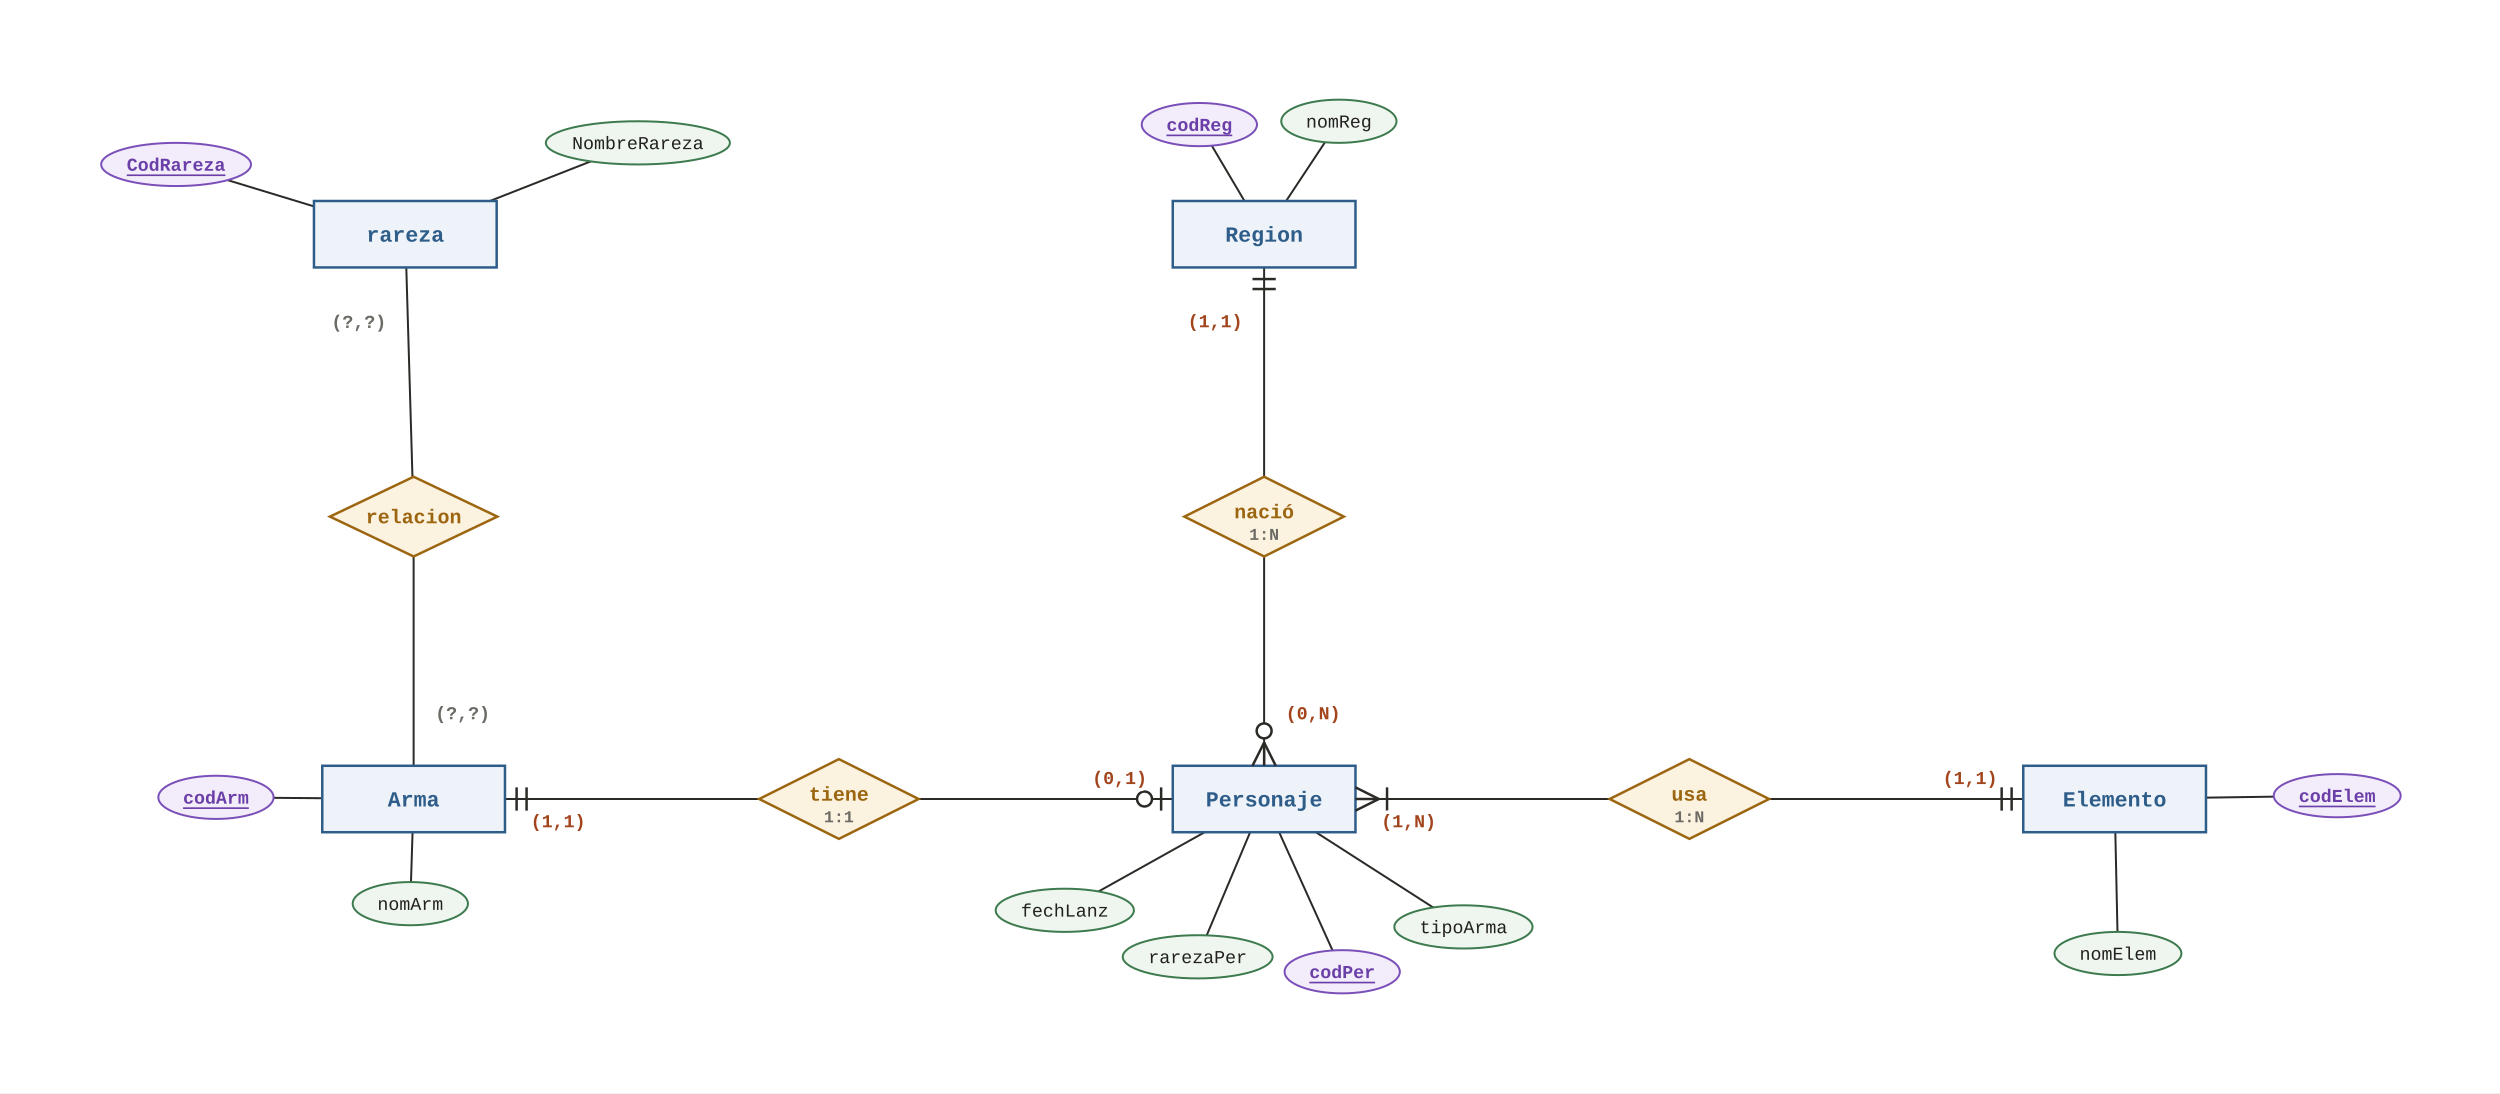
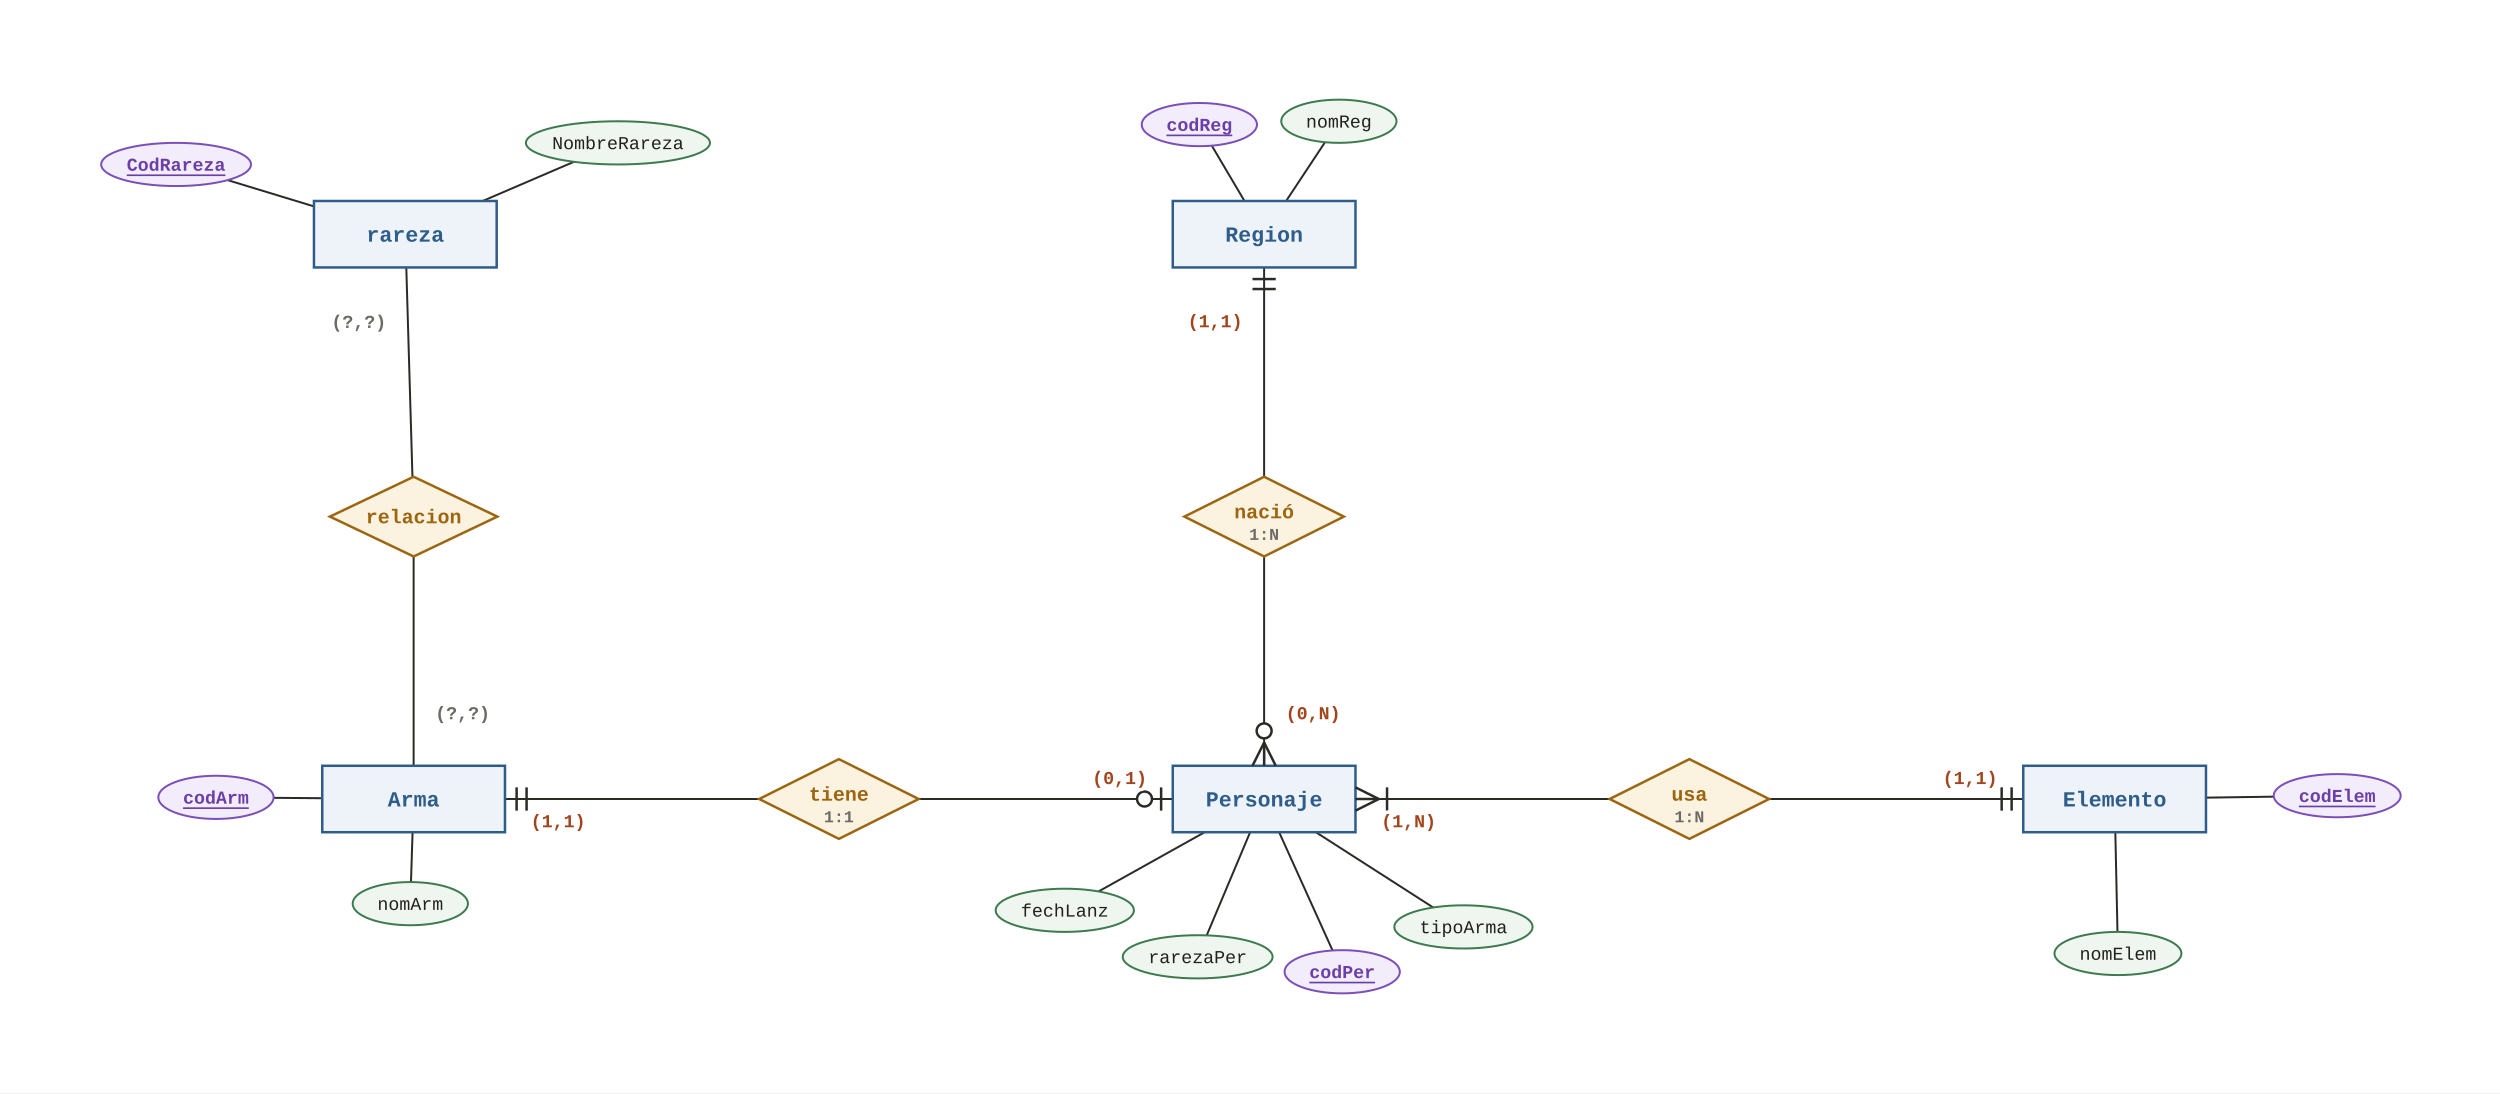
<svg xmlns="http://www.w3.org/2000/svg" viewBox="2236 1689 1505 658" width="1505" height="658">
  <style>.ln{stroke:#2B2A27;stroke-width:1.2}.mk{stroke:#2B2A27;stroke-width:1.5;fill:none}.mo{fill:#FFFFFF;stroke:#2B2A27;stroke-width:1.5}
.ent{fill:#EDF3F9;stroke:#2F5D8A;stroke-width:1.5}.dia{fill:#FBF2E0;stroke:#9C6510;stroke-width:1.5}.att{fill:#EEF6EF;stroke:#3D7A4E;stroke-width:1.2}.att.key{fill:#F3EDFB;stroke:#7A4FB8}.att.dr{stroke-dasharray:4 3}
.ent.in,.dia.in{fill:none}.dup{stroke:#C0362C;stroke-width:2.4}
.tx{fill:#22211F;font:11px Consolas,'JetBrains Mono','Courier New',monospace}.txk{fill:#6B3FA8;font-weight:600}.tb{font:600 13px Consolas,'JetBrains Mono','Courier New',monospace;fill:#2F5D8A}.tr{font:600 12px Consolas,'JetBrains Mono','Courier New',monospace;fill:#9C6510}.tt{font:600 10px Consolas,'JetBrains Mono','Courier New',monospace;fill:#6B6A64}
.ul{stroke:#6B3FA8;stroke-width:1}.ul.p{stroke-dasharray:3 2}.card{font:600 11px Consolas,'JetBrains Mono','Courier New',monospace;fill:#A2441C;paint-order:stroke;stroke:#FFFFFF;stroke-width:4px;stroke-linejoin:round}.cardq{fill:#6B6A64}
.tbox{fill:#FFFFFF;stroke:#A9B2C0;stroke-width:1}.thd{fill:#33557F}.thx{font:600 12.5px Consolas,'JetBrains Mono','Courier New',monospace;fill:#FFFFFF}.cx{font:11.5px Consolas,'JetBrains Mono','Courier New',monospace;fill:#22211F}.cpk{fill:#6B3FA8;font-weight:600}.cfk{fill:#A3304A}.cty{fill:#6B6A64;font-weight:400}.uq{font:600 9px Consolas,'JetBrains Mono','Courier New',monospace;fill:#2A7F8F}
.lk{stroke:#6B6A64;stroke-width:1.4;fill:none}.lk.dash{stroke-dasharray:6 4}.lkm{stroke:#6B6A64;stroke-width:1.5;fill:none}.lko{fill:#FFFFFF;stroke:#6B6A64;stroke-width:1.5}
.ipk{fill:#8E5FD0}.ifk{fill:#B4364E}.icol{fill:#2A7F8F}.inul{fill:none;stroke:#2A7F8F;stroke-width:1.3}
.rbox{fill:#FFFFFF;stroke:#22211F;stroke-width:1.1}.rnm{font:600 12.5px Consolas,'JetBrains Mono','Courier New',monospace;fill:#2F5D8A}.rcol{font:12px Consolas,'JetBrains Mono','Courier New',monospace;fill:#22211F}.rpk{font-weight:700;fill:#6B3FA8}.rfk{fill:#A3304A}.rul{stroke:#6B3FA8;stroke-width:1.1}
.rtag{font:600 9.5px Consolas,'JetBrains Mono','Courier New',monospace;fill:#6B6A64}.rarr{fill:none;stroke:#B4364E;stroke-width:1.1}.rhead{fill:#B4364E}
.ent.hd,.dia.hd{fill:none}.ktag{font:700 9px Consolas,'JetBrains Mono','Courier New',monospace;fill:#6B6A64}.rlab{fill:#FFFFFF;stroke:none;opacity:.92}.dia.assoc{stroke-dasharray:5 3}.ln.lid{stroke-width:2.2}.isal{fill:#9C6510}.skt{fill:#2F5D8A}
.thx.dup{fill:#FFC2BD}.cx.dup,.rnm.dup,.rcol.dup{fill:#C0362C;text-decoration:underline}
.note{stroke-width:1.2}.note-fold{stroke-width:1.2}.nc-y{fill:#FFF4C2;stroke:#D2AE36}.nc-b{fill:#DDEBFA;stroke:#7AA3D6}.nc-g{fill:#DFF2E1;stroke:#7DBB87}.nc-p{fill:#FBE1EC;stroke:#D98AAE}.note-fold{filter:brightness(.93)}.note-tx{font:12px 'Segoe UI',Arial,sans-serif;fill:#2B2A27}</style>
  <rect x="2236" y="1689" width="1505" height="658" fill="#ffffff" />
  <line x1="2741" y1="2170" x2="2485" y2="2170" class="ln" />
  <line x1="2741" y1="2170" x2="2997" y2="2170" class="ln" />
  <line x1="3253" y1="2170" x2="3509" y2="2170" class="ln" />
  <line x1="3253" y1="2170" x2="2997" y2="2170" class="ln" />
  <line x1="2997" y1="2000" x2="2997" y2="1830" class="ln" />
  <line x1="2997" y1="2000" x2="2997" y2="2170" class="ln" />
  <line x1="2997" y1="2170" x2="3044" y2="2274" class="ln" />
  <line x1="2997" y1="2170" x2="2957" y2="2265" class="ln" />
  <line x1="2997" y1="2170" x2="2877" y2="2237" class="ln" />
  <line x1="2997" y1="2170" x2="3117" y2="2247" class="ln" />
  <line x1="2485" y1="2170" x2="2366" y2="2169" class="ln" />
  <line x1="2485" y1="2170" x2="2483" y2="2233" class="ln" />
  <line x1="3509" y1="2170" x2="3643" y2="2168" class="ln" />
  <line x1="3509" y1="2170" x2="3511" y2="2263" class="ln" />
  <line x1="2997" y1="1830" x2="2958" y2="1764" class="ln" />
  <line x1="2997" y1="1830" x2="3042" y2="1762" class="ln" />
  <line x1="2480" y1="1830" x2="2342" y2="1788" class="ln" />
-   <line x1="2480" y1="1830" x2="2620" y2="1775" class="ln" />
+   <line x1="2480" y1="1830" x2="2608" y2="1775" class="ln" />
  <line x1="2485" y1="2000" x2="2480" y2="1830" class="ln" />
  <line x1="2485" y1="2000" x2="2485" y2="2170" class="ln" />
  <g class="node" data-id="nmwi1djea1gu5jcw">
    <rect x="2942" y="2150" width="110" height="40" class="ent" />
    <text x="2997" y="2174.5" text-anchor="middle" class="tb">Personaje</text>
  </g>
  <g class="node" data-id="nmwi1djea1gv5t70">
    <rect x="2430" y="2150" width="110" height="40" class="ent" />
    <text x="2485" y="2174.5" text-anchor="middle" class="tb">Arma</text>
  </g>
  <g class="node" data-id="nmwi1djea1gwcody">
    <rect x="3454" y="2150" width="110" height="40" class="ent" />
    <text x="3509" y="2174.5" text-anchor="middle" class="tb">Elemento</text>
  </g>
  <g class="node" data-id="nmwi1djea1gxebqc">
    <rect x="2942" y="1810" width="110" height="40" class="ent" />
    <text x="2997" y="1834.5" text-anchor="middle" class="tb">Region</text>
  </g>
  <g class="node" data-id="nmwi1djea1gyv2b6">
    <polygon points="2741,2146 2789,2170 2741,2194 2693,2170" class="dia" />
    <text x="2741" y="2171" text-anchor="middle" class="tr">tiene</text>
    <text x="2741" y="2184" text-anchor="middle" class="tt">1:1</text>
  </g>
  <g class="node" data-id="nmwi1djea1h18n8o">
    <polygon points="3253,2146 3301,2170 3253,2194 3205,2170" class="dia" />
    <text x="3253" y="2171" text-anchor="middle" class="tr">usa</text>
    <text x="3253" y="2184" text-anchor="middle" class="tt">1:N</text>
  </g>
  <g class="node" data-id="nmwi1djea1h4y7y0">
    <polygon points="2997,1976 3045,2000 2997,2024 2949,2000" class="dia" />
    <text x="2997" y="2001" text-anchor="middle" class="tr">nació</text>
    <text x="2997" y="2014" text-anchor="middle" class="tt">1:N</text>
  </g>
  <g class="node" data-id="nmwi1djea1h7aecu">
    <ellipse cx="3044" cy="2274" rx="34.7" ry="13" class="att key" />
    <text x="3044" y="2277.8" text-anchor="middle" class="tx txk">codPer</text>
    <line x1="3024.2" y1="2280.5" x2="3063.8" y2="2280.5" class="ul" />
  </g>
  <g class="node" data-id="nmwi1djeb1h9w7lo">
    <ellipse cx="2957" cy="2265" rx="45.1" ry="13" class="att" />
    <text x="2957" y="2268.8" text-anchor="middle" class="tx">rarezaPer</text>
  </g>
  <g class="node" data-id="nmwi1djeb1hbr1m3">
    <ellipse cx="2877" cy="2237" rx="41.6" ry="13" class="att" />
    <text x="2877" y="2240.8" text-anchor="middle" class="tx">fechLanz</text>
  </g>
  <g class="node" data-id="nmwi1djeb1hdnr9a">
    <ellipse cx="3117" cy="2247" rx="41.6" ry="13" class="att" />
    <text x="3117" y="2250.8" text-anchor="middle" class="tx">tipoArma</text>
  </g>
  <g class="node" data-id="nmwi1djeb1hfnb4t">
    <ellipse cx="2366" cy="2169" rx="34.7" ry="13" class="att key" />
    <text x="2366" y="2172.8" text-anchor="middle" class="tx txk">codArm</text>
    <line x1="2346.2" y1="2175.5" x2="2385.8" y2="2175.5" class="ul" />
  </g>
  <g class="node" data-id="nmwi1djeb1hhffl7">
    <ellipse cx="2483" cy="2233" rx="34.7" ry="13" class="att" />
    <text x="2483" y="2236.8" text-anchor="middle" class="tx">nomArm</text>
  </g>
  <g class="node" data-id="nmwi1djeb1hlork1">
    <ellipse cx="3643" cy="2168" rx="38.2" ry="13" class="att key" />
    <text x="3643" y="2171.8" text-anchor="middle" class="tx txk">codElem</text>
    <line x1="3619.9" y1="2174.5" x2="3666.1" y2="2174.5" class="ul" />
  </g>
  <g class="node" data-id="nmwi1djeb1hnkga7">
    <ellipse cx="3511" cy="2263" rx="38.2" ry="13" class="att" />
    <text x="3511" y="2266.8" text-anchor="middle" class="tx">nomElem</text>
  </g>
  <g class="node" data-id="nmwi1djeb1hp755e">
    <ellipse cx="2958" cy="1764" rx="34.7" ry="13" class="att key" />
    <text x="2958" y="1767.8" text-anchor="middle" class="tx txk">codReg</text>
    <line x1="2938.2" y1="1770.5" x2="2977.8" y2="1770.5" class="ul" />
  </g>
  <g class="node" data-id="nmwi1djec1hr6rin">
    <ellipse cx="3042" cy="1762" rx="34.7" ry="13" class="att" />
    <text x="3042" y="1765.8" text-anchor="middle" class="tx">nomReg</text>
  </g>
  <g class="node" data-id="nmwjwsf7k1l7d4sb">
    <rect x="2425" y="1810" width="110" height="40" class="ent" />
    <text x="2480" y="1834.5" text-anchor="middle" class="tb">rareza</text>
  </g>
  <g class="node" data-id="nmwjwsq6g1l8y5un">
    <ellipse cx="2342" cy="1788" rx="45.1" ry="13" class="att key" />
    <text x="2342" y="1791.8" text-anchor="middle" class="tx txk">CodRareza</text>
    <line x1="2312.3" y1="1794.5" x2="2371.7" y2="1794.5" class="ul" />
  </g>
  <g class="node" data-id="nmwjwsy341le5o4d">
-     <ellipse cx="2620" cy="1775" rx="55.4" ry="13" class="att" />
-     <text x="2620" y="1778.8" text-anchor="middle" class="tx">NombreRareza</text>
+     <ellipse cx="2608" cy="1775" rx="55.4" ry="13" class="att" />
+     <text x="2608" y="1778.8" text-anchor="middle" class="tx">NombreRareza</text>
  </g>
  <g class="node" data-id="nmwjwtqk81libw0t">
    <polygon points="2485,1976 2535.4,2000 2485,2024 2434.6,2000" class="dia" />
    <text x="2485" y="2004" text-anchor="middle" class="tr">relacion</text>
  </g>
  <line x1="2547" y1="2177" x2="2547" y2="2163" class="mk" />
  <line x1="2553" y1="2177" x2="2553" y2="2163" class="mk" />
  <line x1="2935" y1="2163" x2="2935" y2="2177" class="mk" />
  <circle cx="2925" cy="2170" r="4.5" class="mo" />
  <line x1="3447" y1="2163" x2="3447" y2="2177" class="mk" />
  <line x1="3441" y1="2163" x2="3441" y2="2177" class="mk" />
  <line x1="3066" y1="2170" x2="3052" y2="2177" class="mk" />
  <line x1="3066" y1="2170" x2="3052" y2="2170" class="mk" />
  <line x1="3066" y1="2170" x2="3052" y2="2163" class="mk" />
  <line x1="3071" y1="2177" x2="3071" y2="2163" class="mk" />
  <line x1="2990" y1="1857" x2="3004" y2="1857" class="mk" />
  <line x1="2990" y1="1863" x2="3004" y2="1863" class="mk" />
  <line x1="2997" y1="2136" x2="3004" y2="2150" class="mk" />
  <line x1="2997" y1="2136" x2="2997" y2="2150" class="mk" />
  <line x1="2997" y1="2136" x2="2990" y2="2150" class="mk" />
  <circle cx="2997" cy="2129" r="4.5" class="mo" />
  <text x="2572" y="2187" text-anchor="middle" class="card">(1,1)</text>
  <text x="2910" y="2161" text-anchor="middle" class="card">(0,1)</text>
  <text x="3422" y="2161" text-anchor="middle" class="card">(1,1)</text>
  <text x="3084" y="2187" text-anchor="middle" class="card">(1,N)</text>
  <text x="2984" y="1886" text-anchor="end" class="card">(1,1)</text>
  <text x="3010" y="2122" text-anchor="start" class="card">(0,N)</text>
  <text x="2468.5" y="1886.4" text-anchor="end" class="card cardq">(?,?)</text>
  <text x="2498" y="2122" text-anchor="start" class="card cardq">(?,?)</text>
</svg>
